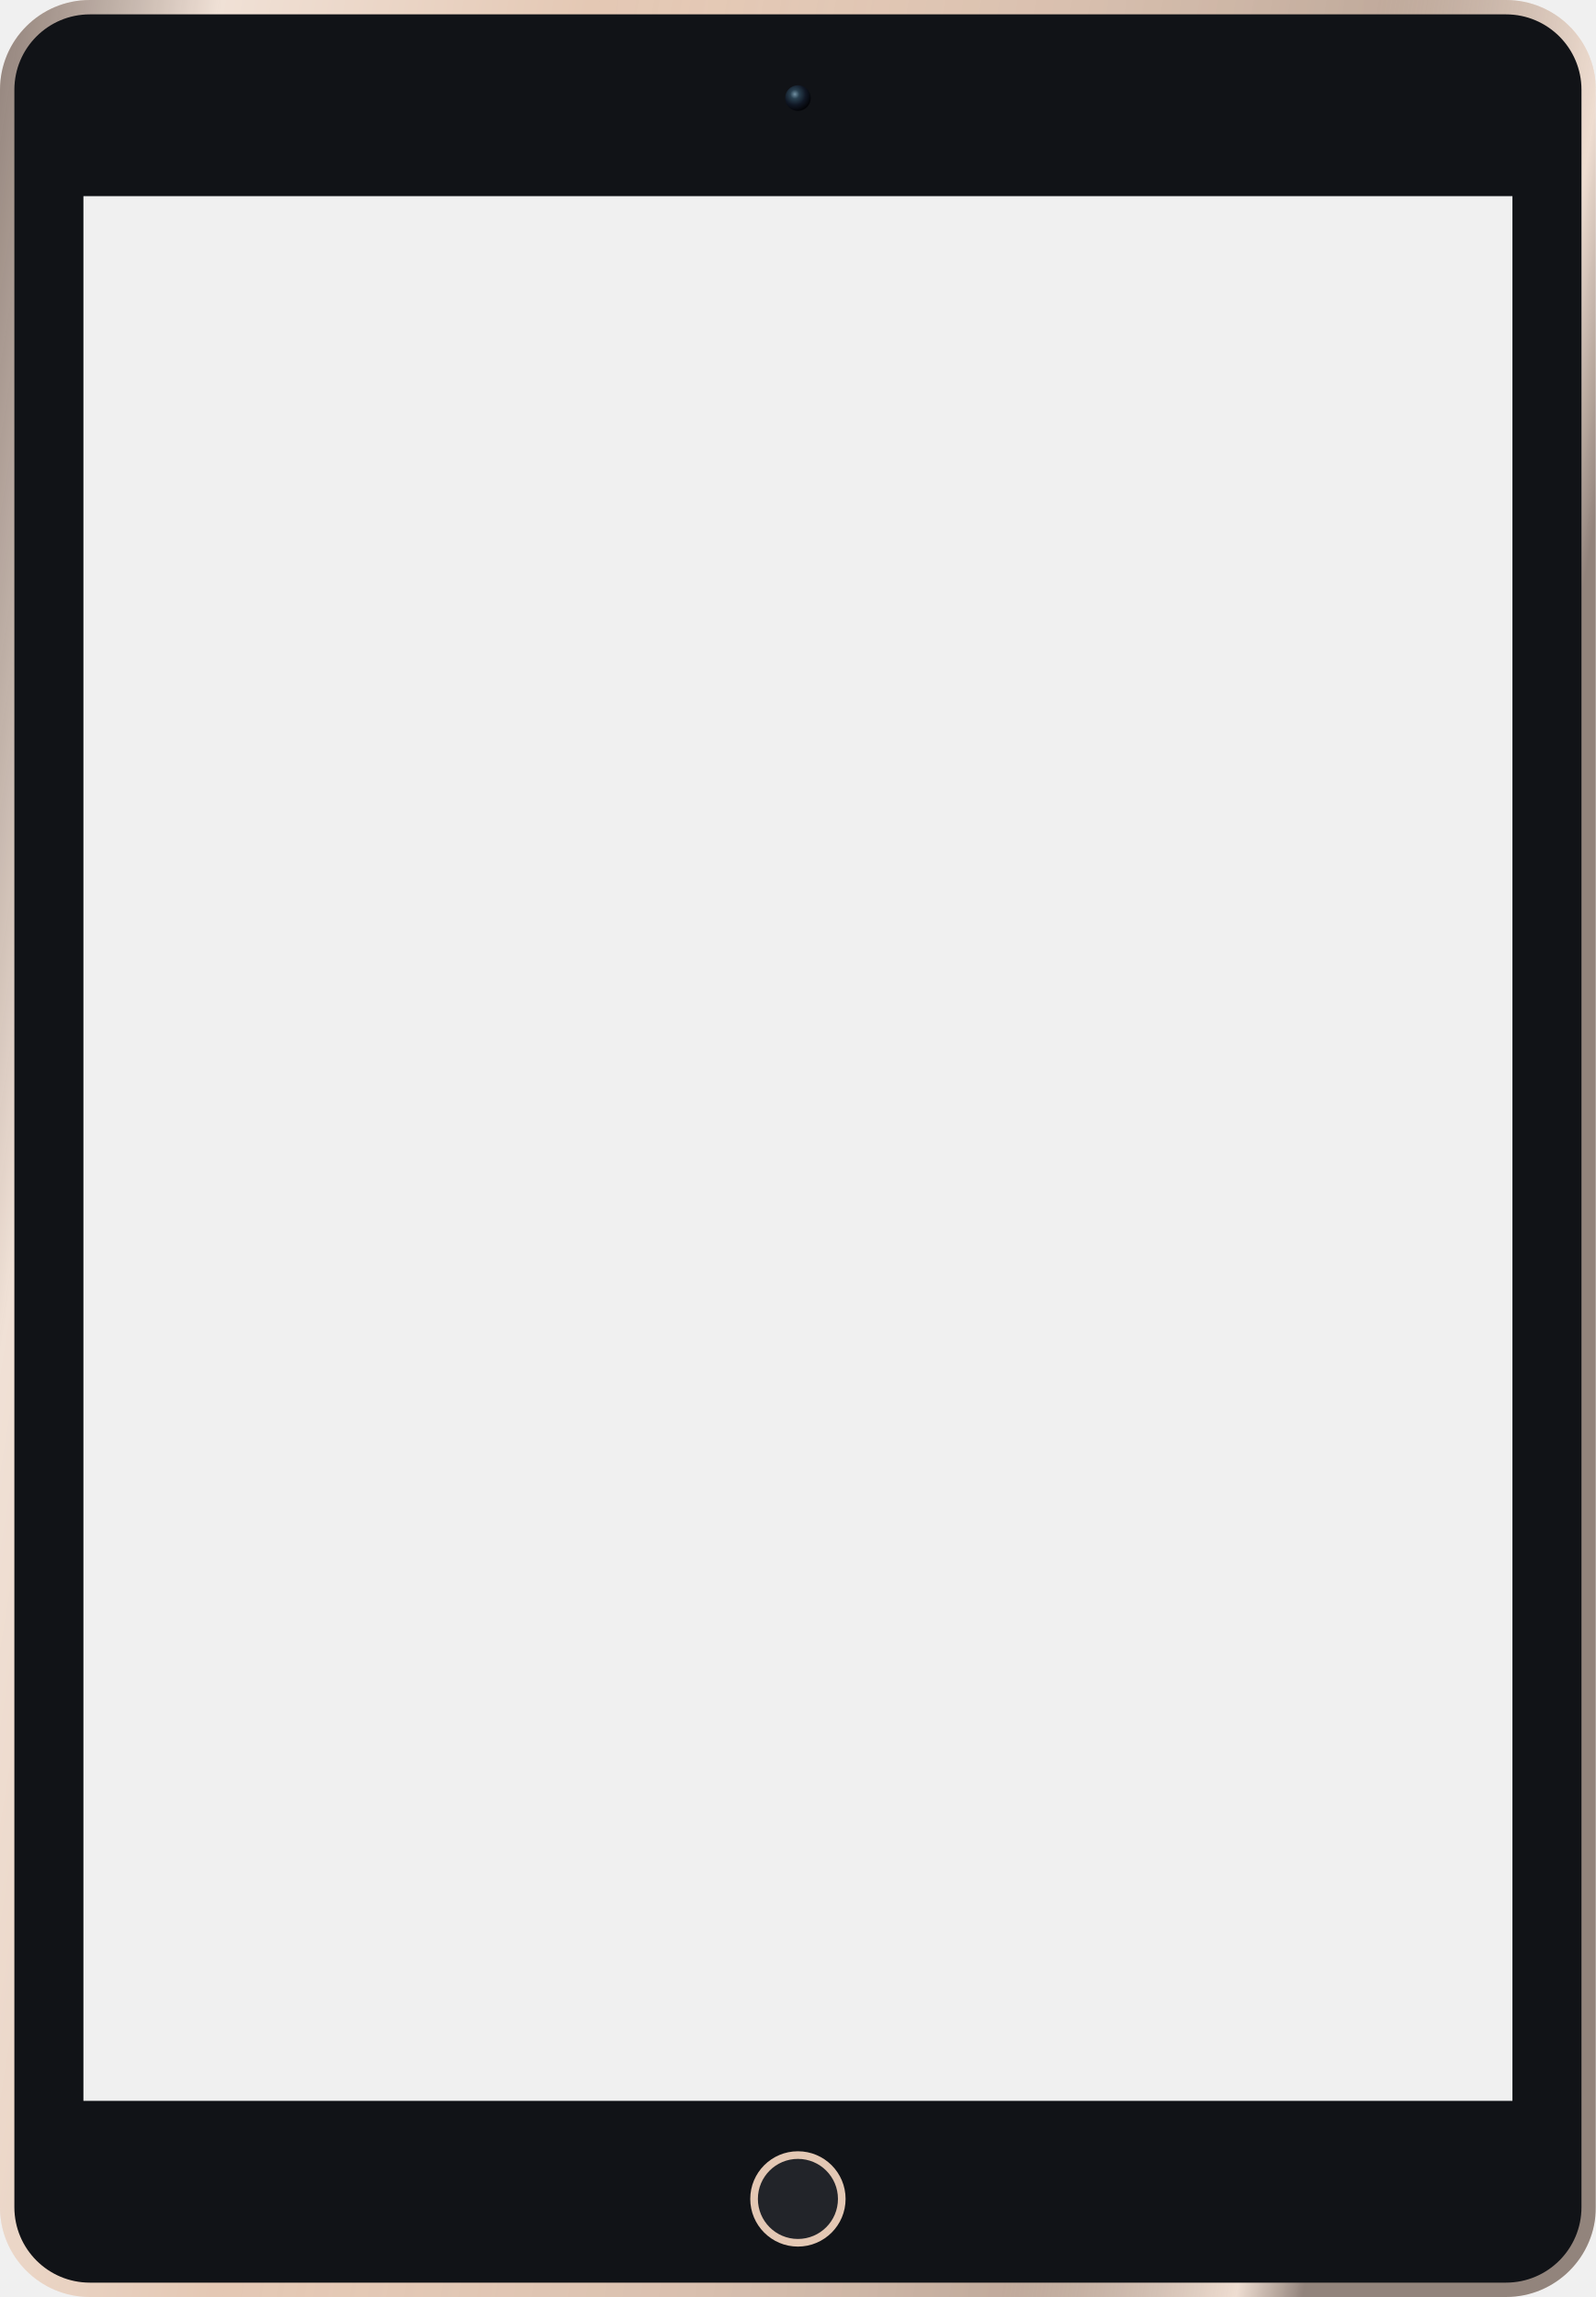
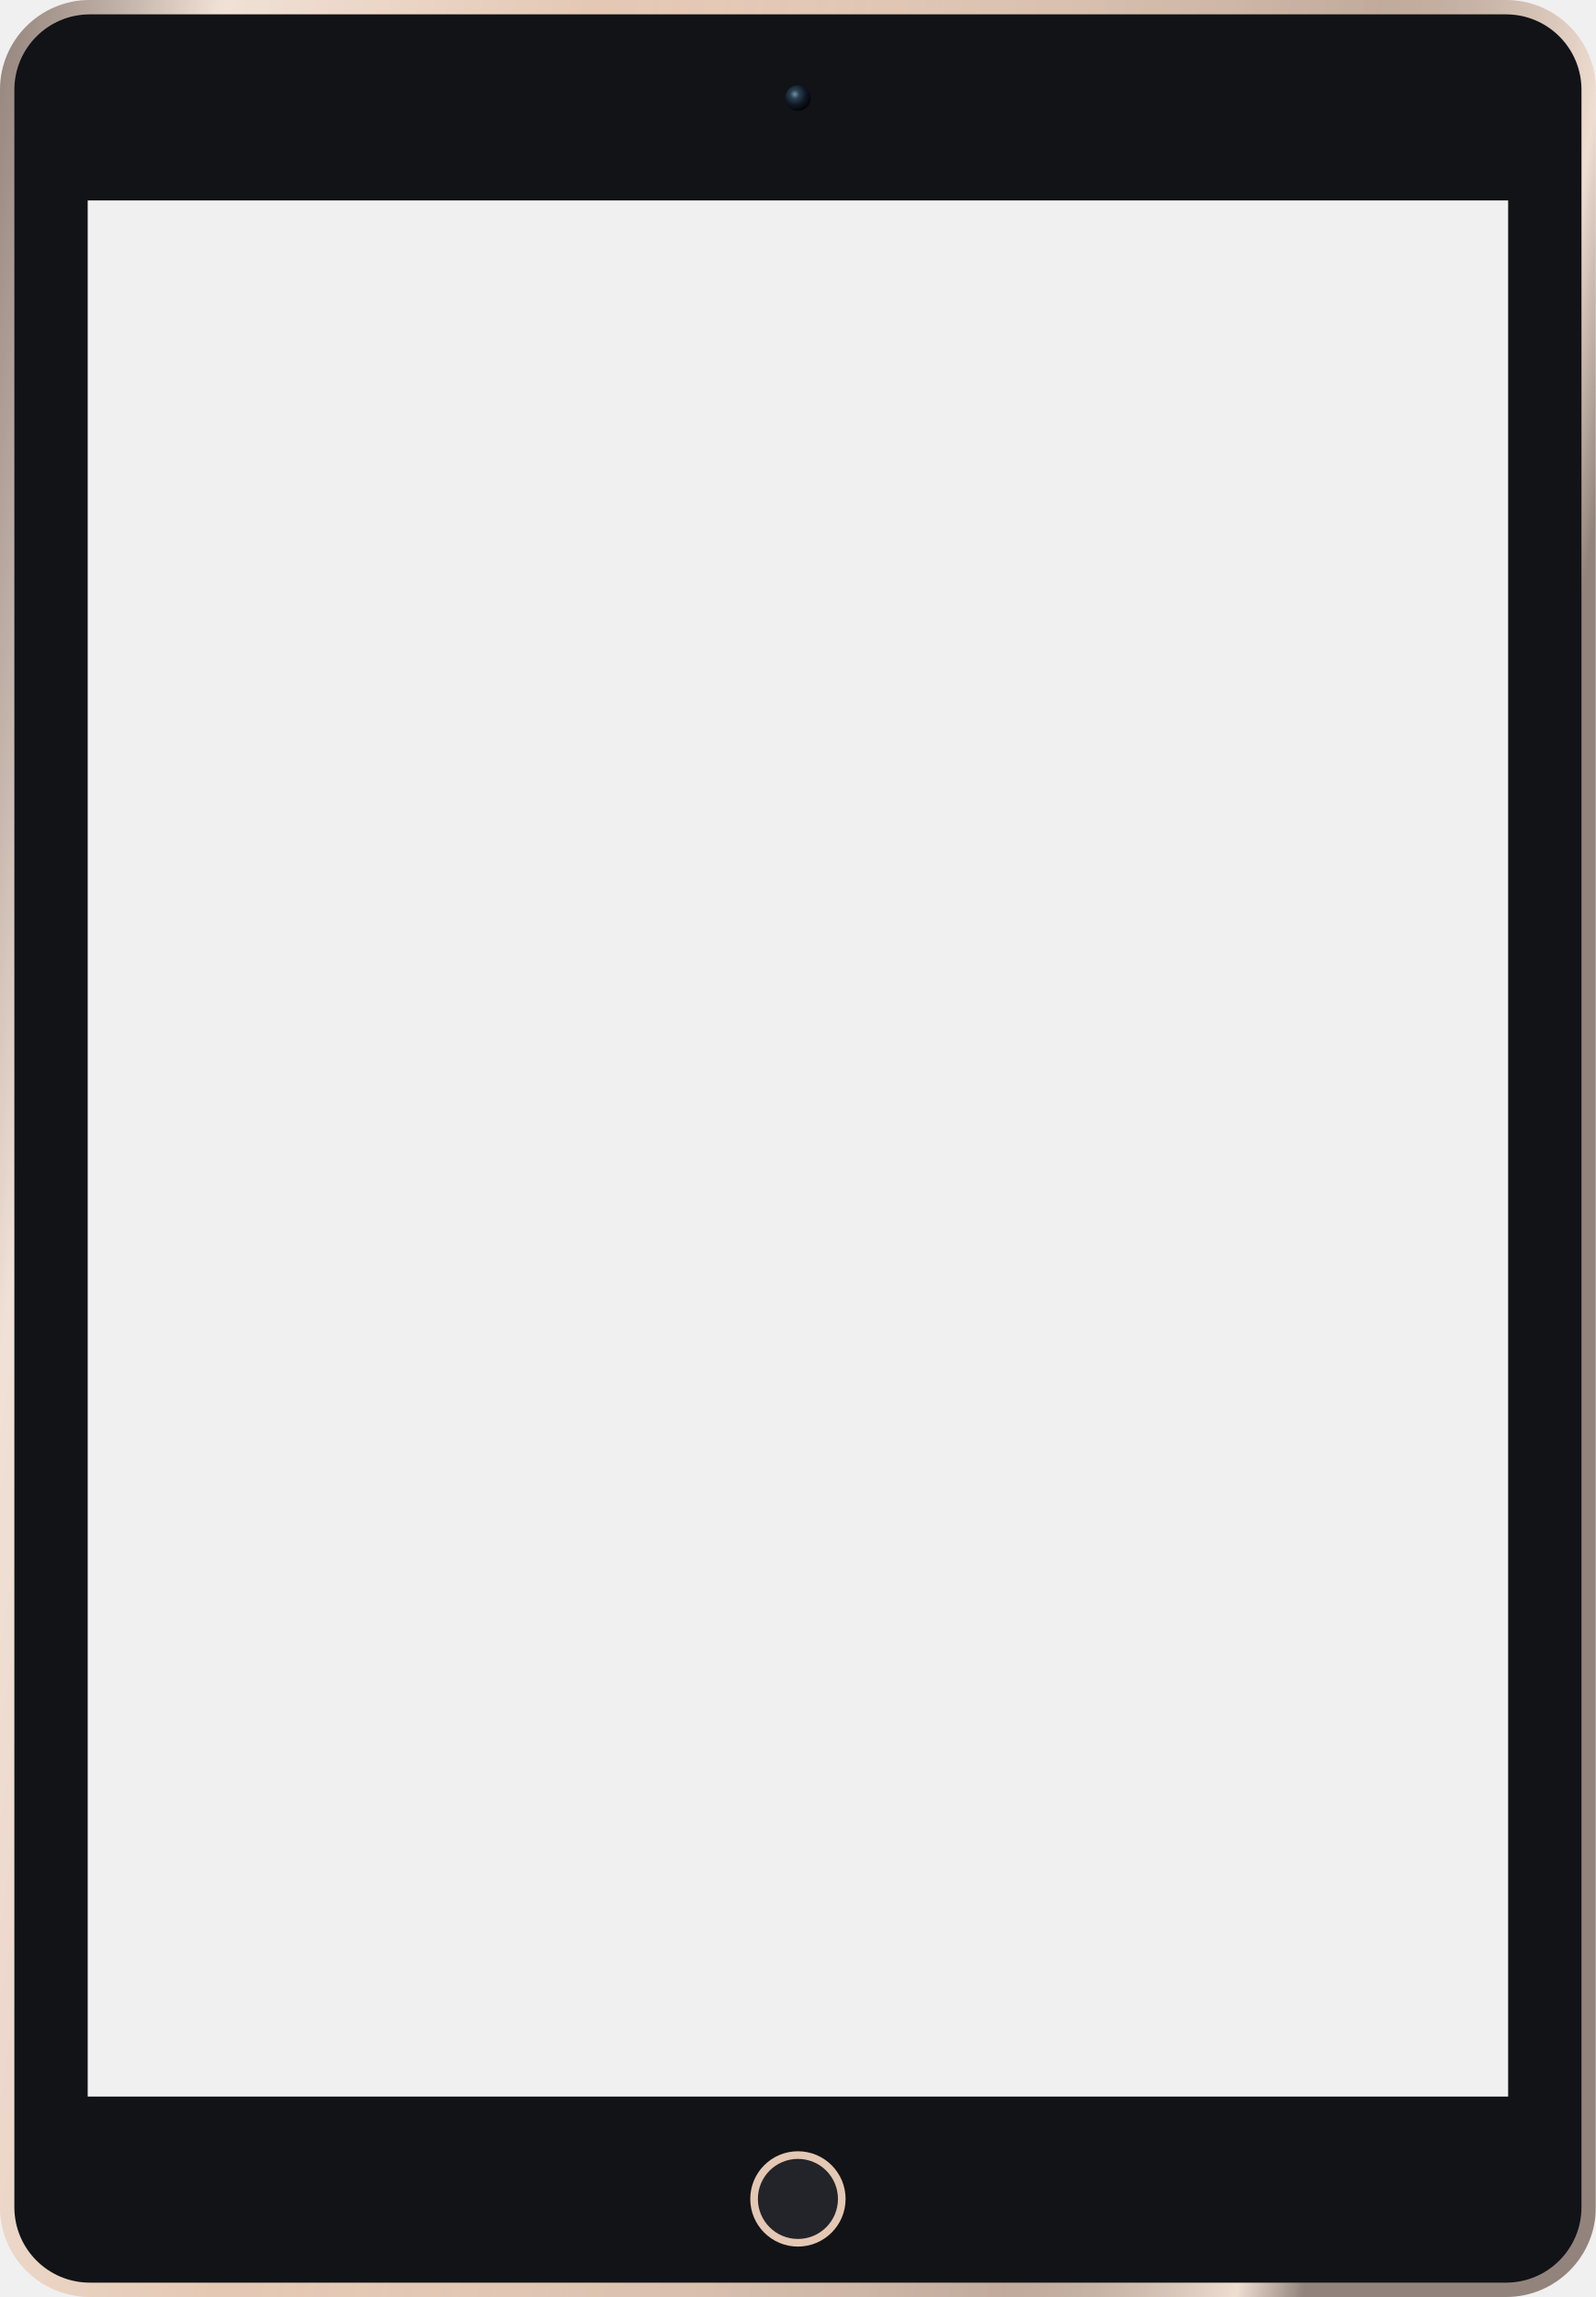
<svg xmlns="http://www.w3.org/2000/svg" width="1741" height="2506" viewBox="0 0 1741 2506">
  <defs>
    <linearGradient id="brushed" x2="100%" y2="24%">
      <stop stop-color="#151a26" stop-opacity=".38" />
      <stop offset=".13" stop-color="white" stop-opacity=".45" />
      <stop offset=".35" stop-color="white" stop-opacity="0" />
      <stop offset=".82" stop-color="#171d28" stop-opacity=".17" />
      <stop offset=".96" stop-color="white" stop-opacity=".38" />
      <stop offset="1" stop-color="#171d28" stop-opacity=".4" />
    </linearGradient>
    <radialGradient id="lens" cx="38%" cy="35%" r="65%">
      <stop stop-color="#7190a2" />
      <stop offset=".27" stop-color="#294050" />
      <stop offset=".65" stop-color="#101724" />
      <stop offset="1" stop-color="#040509" />
    </radialGradient>
    <mask id="aperture" maskUnits="userSpaceOnUse" x="0" y="0" width="1741" height="2506">
      <rect x="0" y="0" width="1741" height="2506" rx="0" fill="white" />
-       <rect x="91" y="214" width="1559" height="2078" rx="0" fill="black" />
+       <rect x="95.677" y="218.677" width="1549.646" height="2068.646" rx="0" fill="black" />
    </mask>
  </defs>
  <g mask="url(#aperture)">
    <defs>
      <clipPath id="shell">
        <rect x="0" y="0" width="1741" height="2506" rx="98" fill="white" />
      </clipPath>
    </defs>
    <g clip-path="url(#shell)">
      <rect x="0" y="0" width="1741" height="2506" rx="0" fill="#e4c8b4" />
      <rect x="0" y="0" width="1741" height="2506" rx="0" fill="url(#brushed)" />
      <rect x="15.669" y="15.669" width="1709.662" height="2474.662" rx="82.331" fill="#111317" />
      <circle cx="870.5" cy="2399" r="52" fill="#e4c8b4" />
      <circle cx="870.5" cy="2399" r="43.68" fill="#222429" />
      <circle cx="870.5" cy="107" r="14" fill="url(#lens)" />
    </g>
  </g>
</svg>
